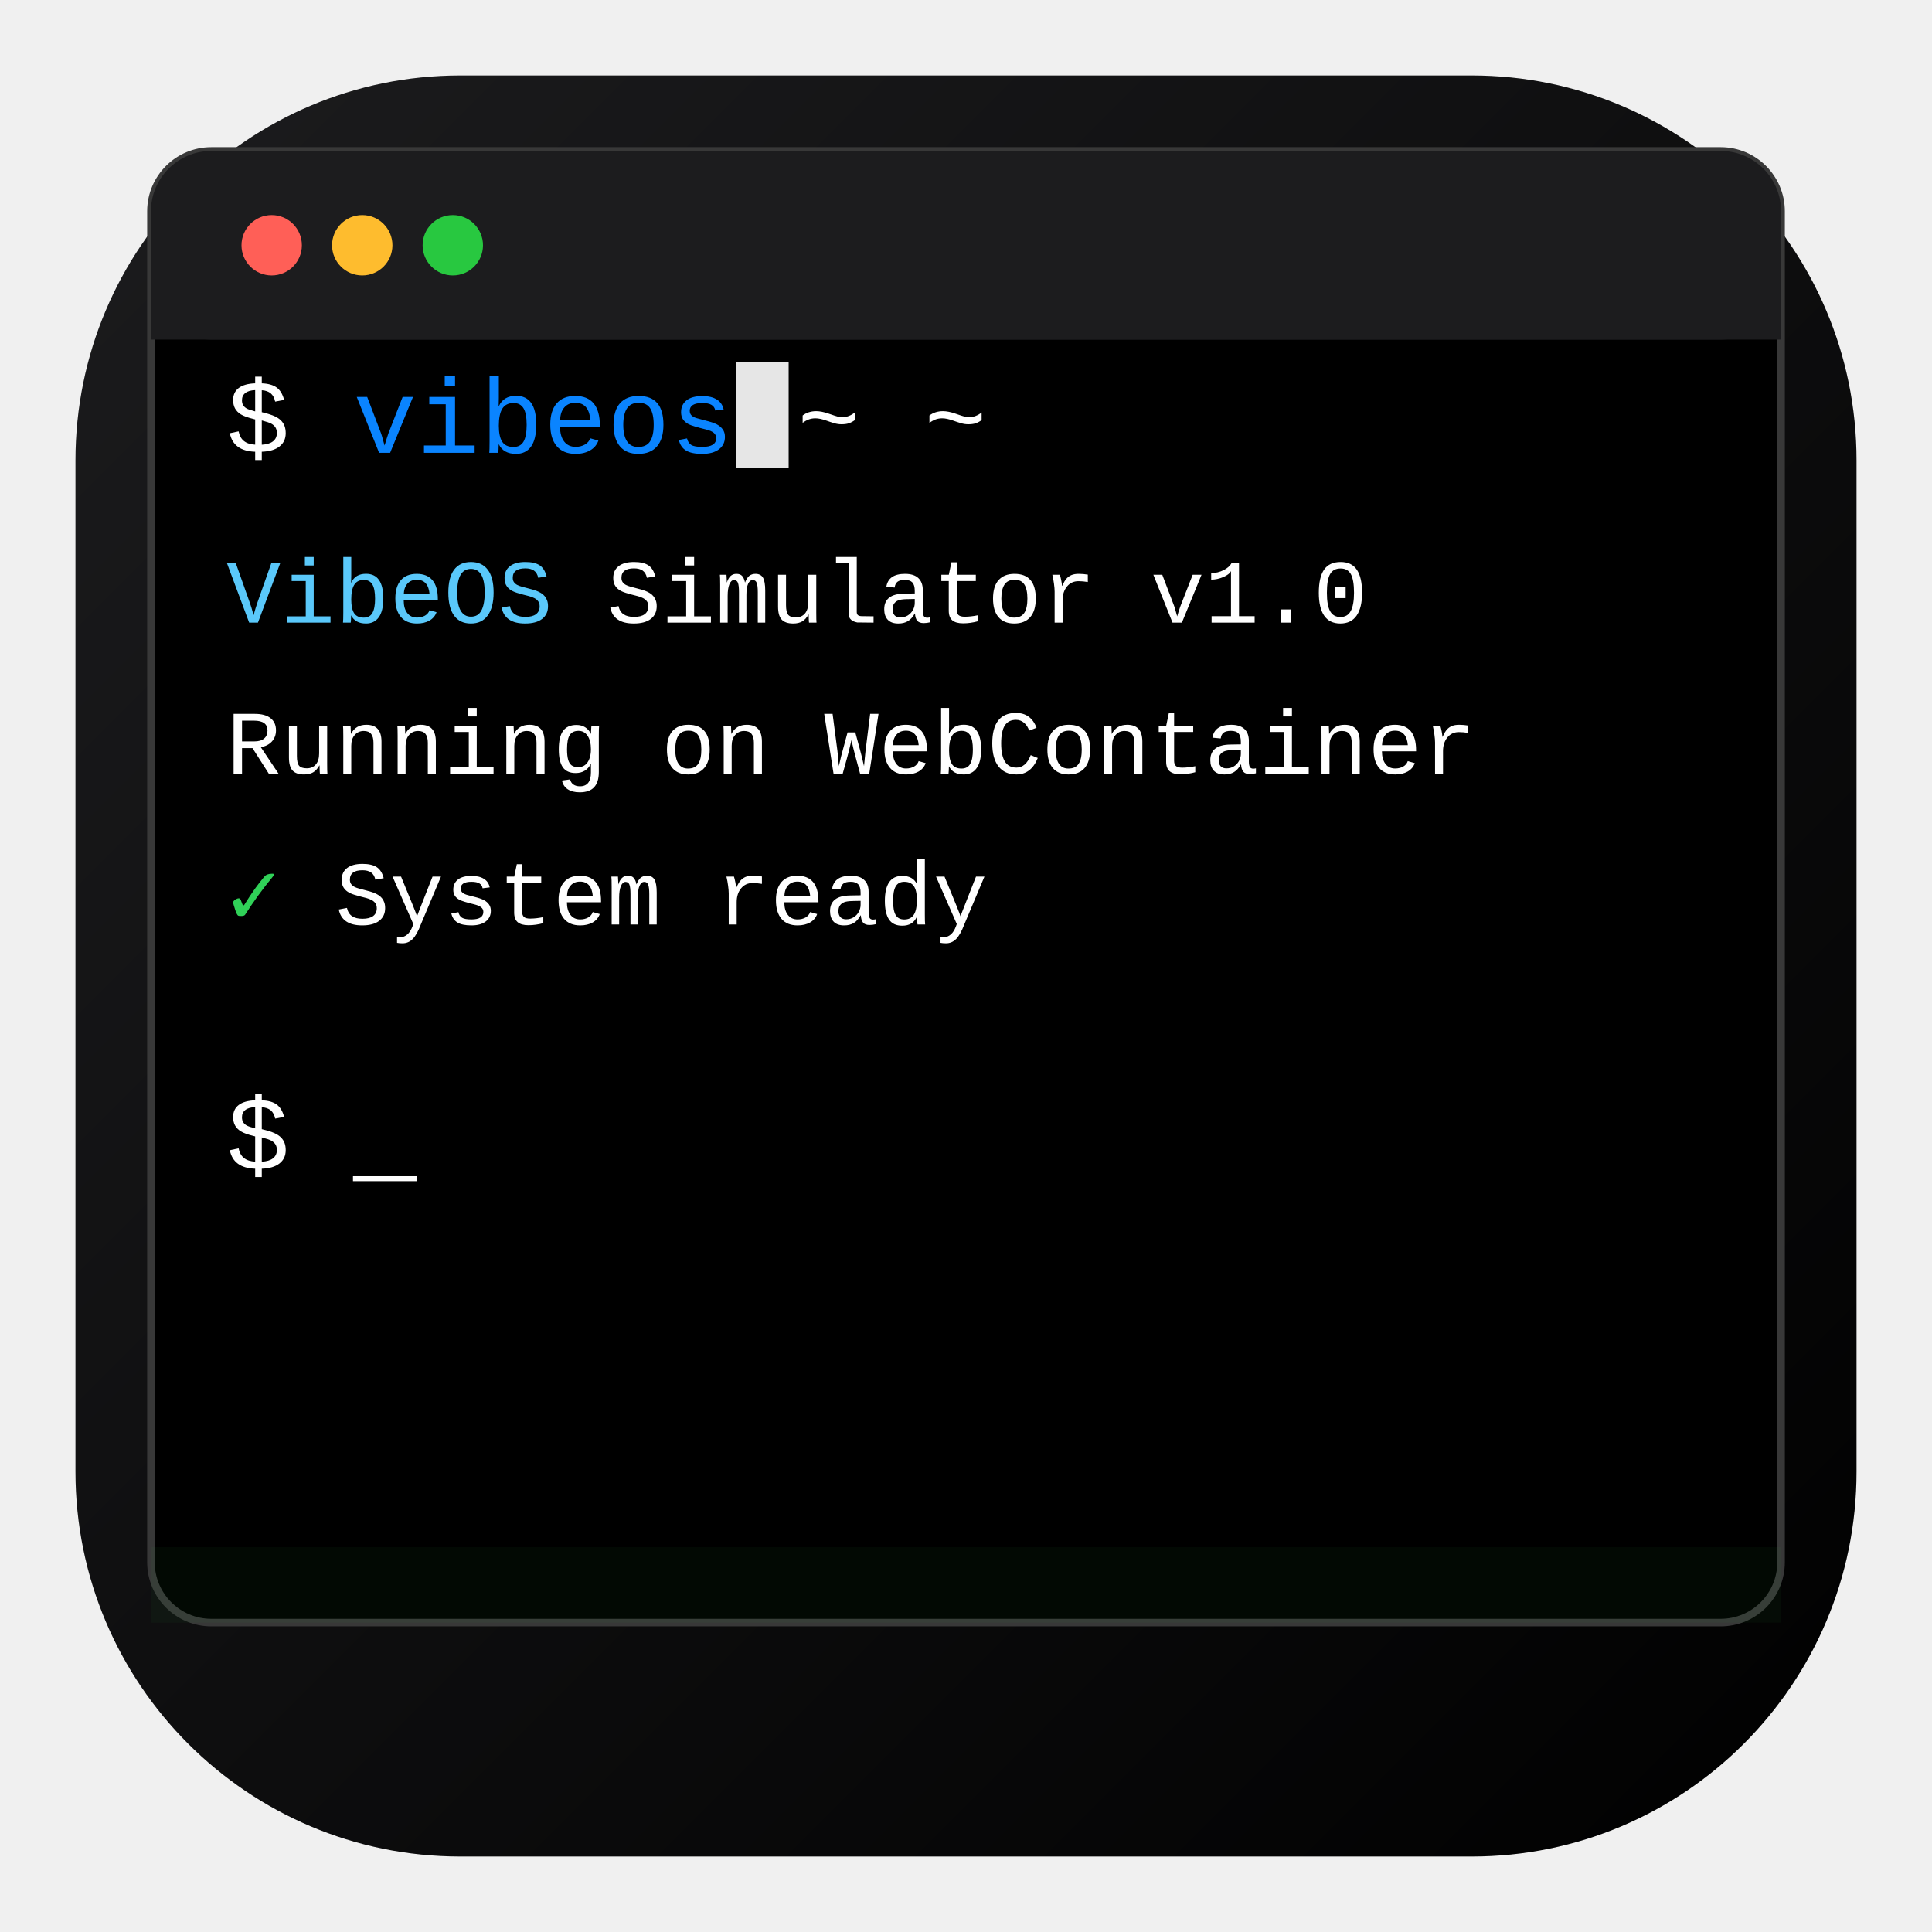
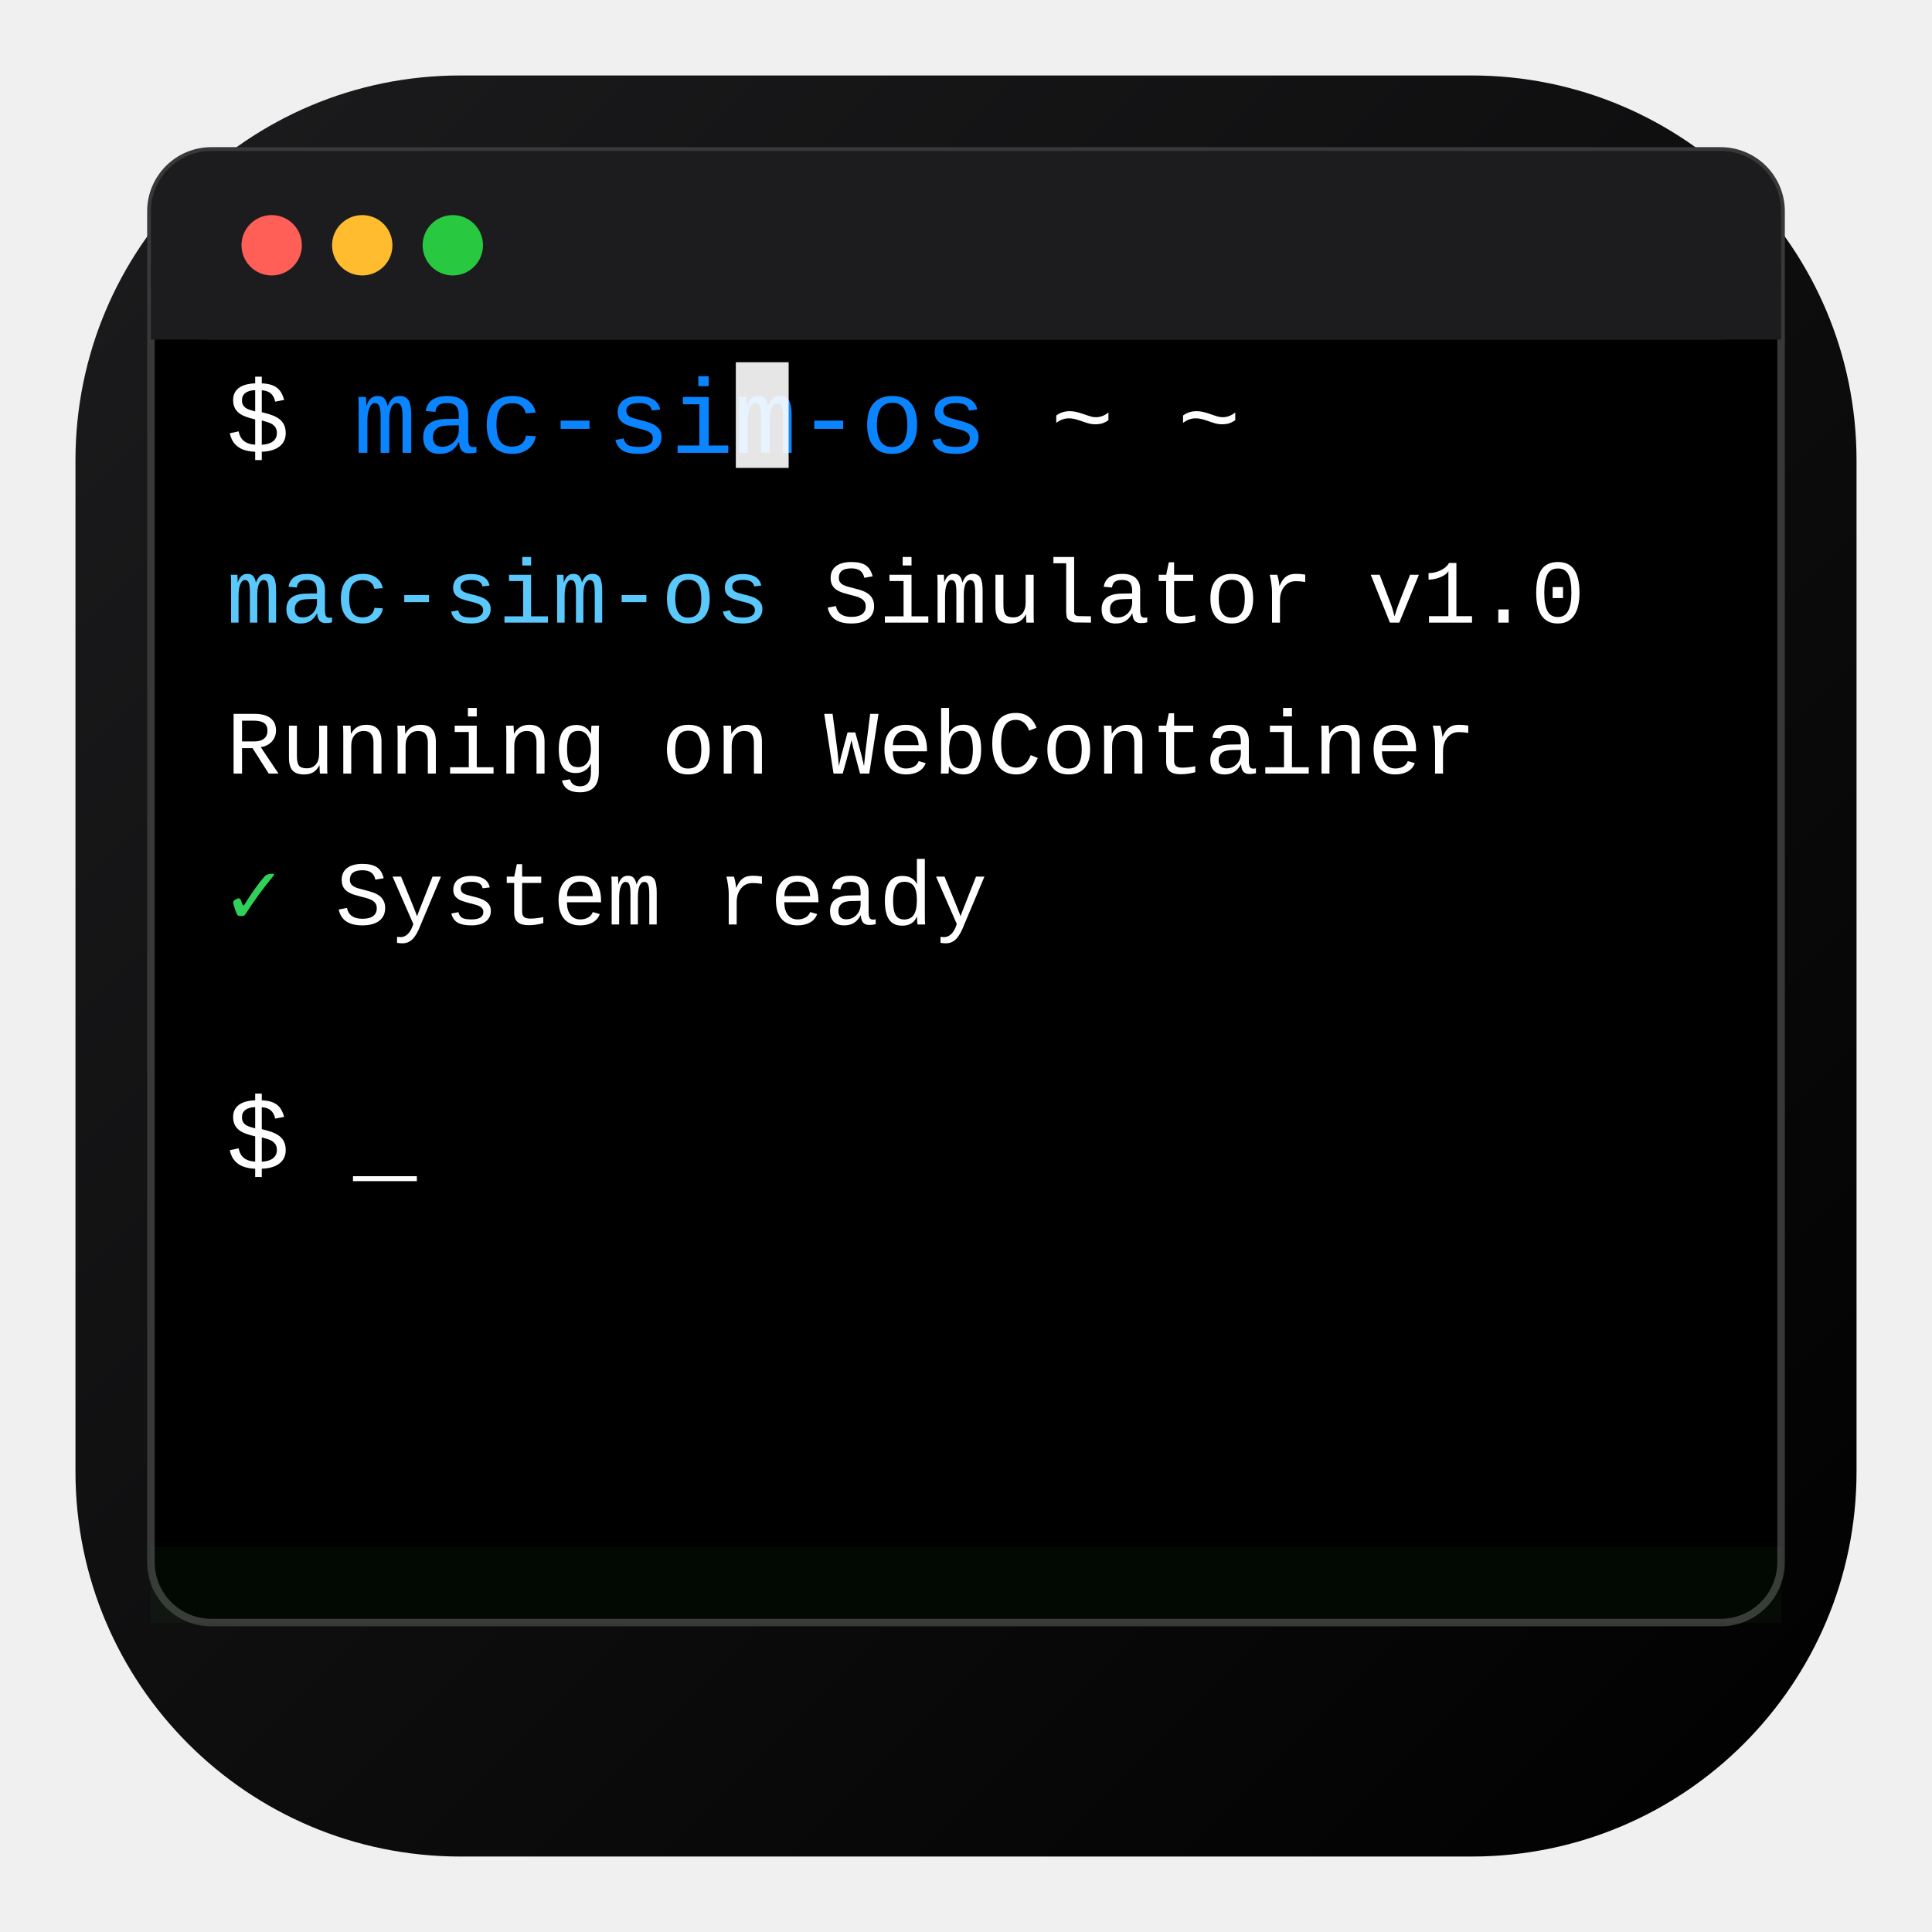
<svg xmlns="http://www.w3.org/2000/svg" viewBox="0 0 512 512" width="512" height="512">
  <defs>
    <linearGradient id="bg" x1="0%" y1="0%" x2="100%" y2="100%">
      <stop offset="0%" style="stop-color:#1c1c1e" />
      <stop offset="100%" style="stop-color:#000000" />
    </linearGradient>
  </defs>
  <rect x="20" y="20" width="472" height="472" rx="102" ry="102" fill="url(#bg)" />
  <rect x="40" y="40" width="432" height="390" rx="16" ry="16" fill="#000000" stroke="#383838" stroke-width="2" />
  <rect x="40" y="40" width="432" height="50" rx="16" ry="16" fill="#1c1c1e" />
  <rect x="40" y="70" width="432" height="20" fill="#1c1c1e" />
  <circle cx="72" cy="65" r="8" fill="#ff5f57" />
  <circle cx="96" cy="65" r="8" fill="#febc2e" />
  <circle cx="120" cy="65" r="8" fill="#28c840" />
  <text x="60" y="120" fill="#28c840" font-size="28" font-family="Menlo, Monaco, Courier New, monospace" font-weight="400">
    <tspan fill="#ffffff">$ </tspan>
-     <tspan fill="#0a84ff">vibeos</tspan>
+     <tspan fill="#0a84ff">mac-sim-os</tspan>
    <tspan fill="#ffffff"> ~ </tspan>
    <tspan fill="#ffffff">~</tspan>
  </text>
  <rect x="195" y="96" width="14" height="28" fill="#ffffff" opacity="0.9">
    <animate attributeName="opacity" values="0.9;0;0.9" dur="1s" repeatCount="indefinite" />
  </rect>
  <text x="60" y="165" fill="#8e8e93" font-size="24" font-family="Menlo, Monaco, Courier New, monospace">
-     <tspan fill="#5ac8fa">VibeOS</tspan>
+     <tspan fill="#5ac8fa">mac-sim-os</tspan>
    <tspan fill="#ffffff"> Simulator v1.0</tspan>
  </text>
  <text x="60" y="205" fill="#8e8e93" font-size="24" font-family="Menlo, Monaco, Courier New, monospace">
    <tspan fill="#ffffff">Running on WebContainer</tspan>
  </text>
  <text x="60" y="245" fill="#8e8e93" font-size="24" font-family="Menlo, Monaco, Courier New, monospace">
    <tspan fill="#30d158">✓</tspan>
    <tspan fill="#ffffff"> System ready</tspan>
  </text>
  <text x="60" y="310" fill="#28c840" font-size="28" font-family="Menlo, Monaco, Courier New, monospace" font-weight="400">
    <tspan fill="#ffffff">$ </tspan>
    <tspan fill="#ffffff" opacity="0.5">_</tspan>
  </text>
  <rect x="40" y="410" width="432" height="20" fill="#28c840" opacity="0.05" rx="0" />
</svg>
